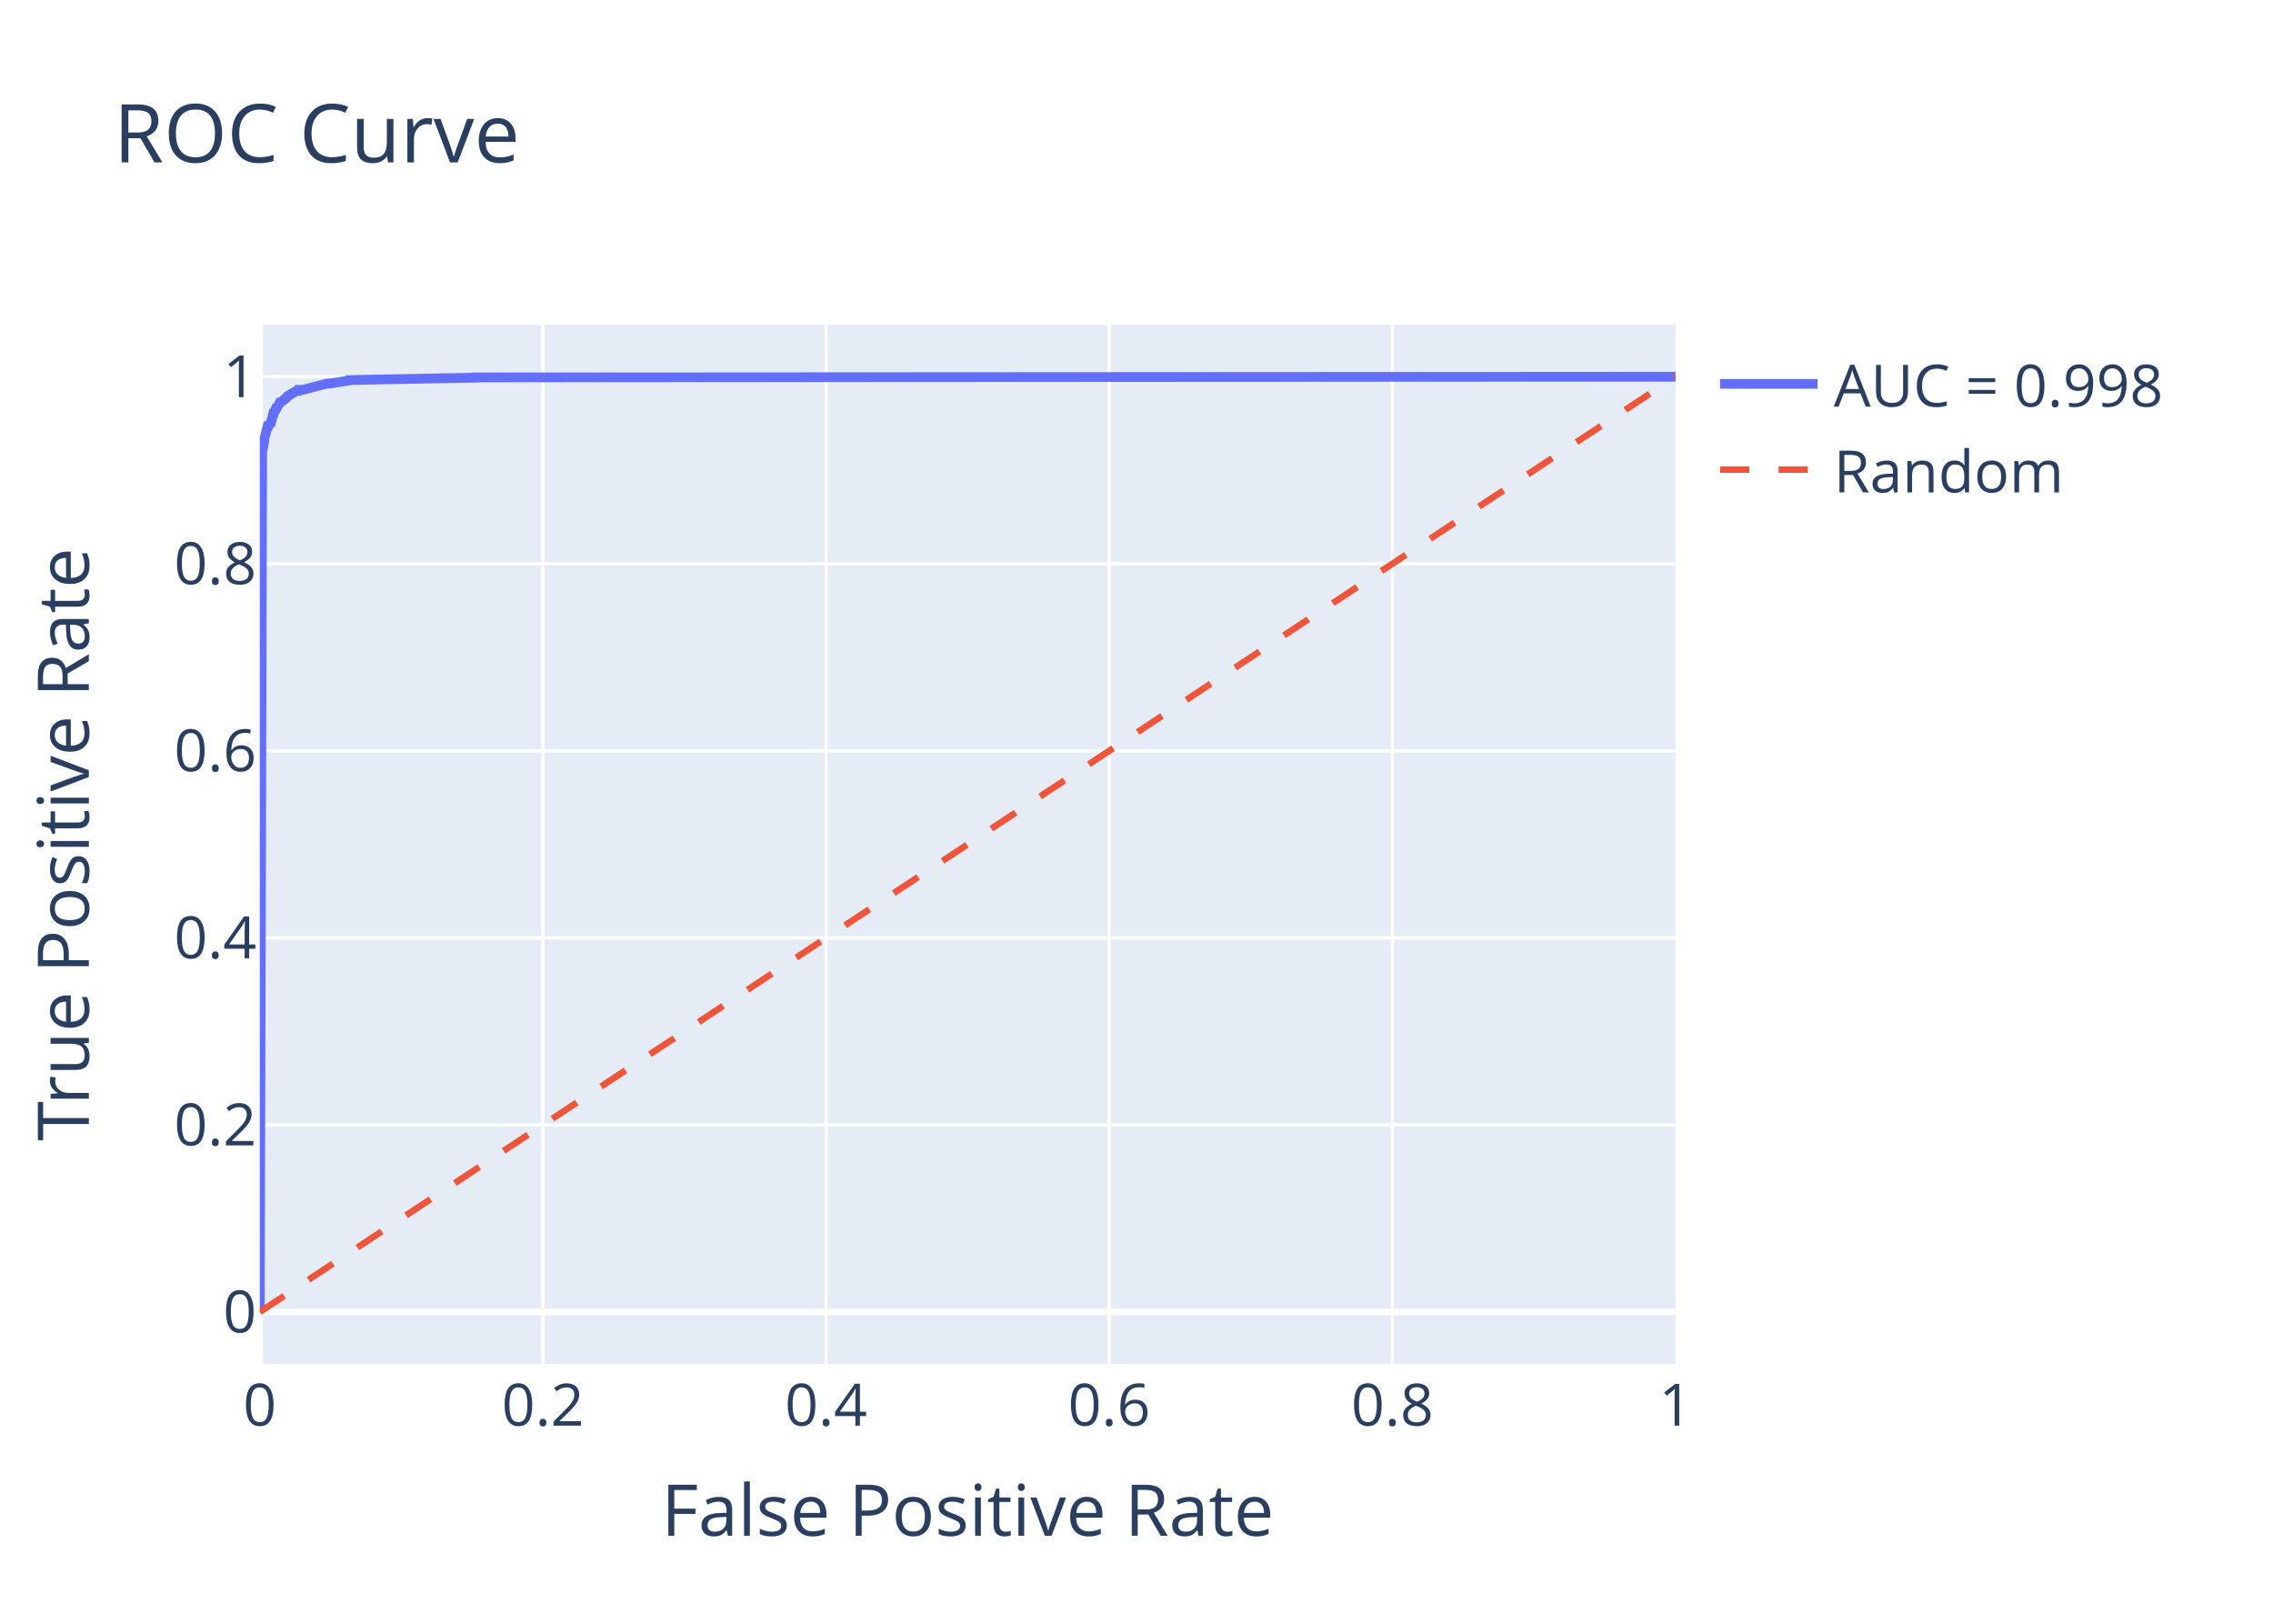
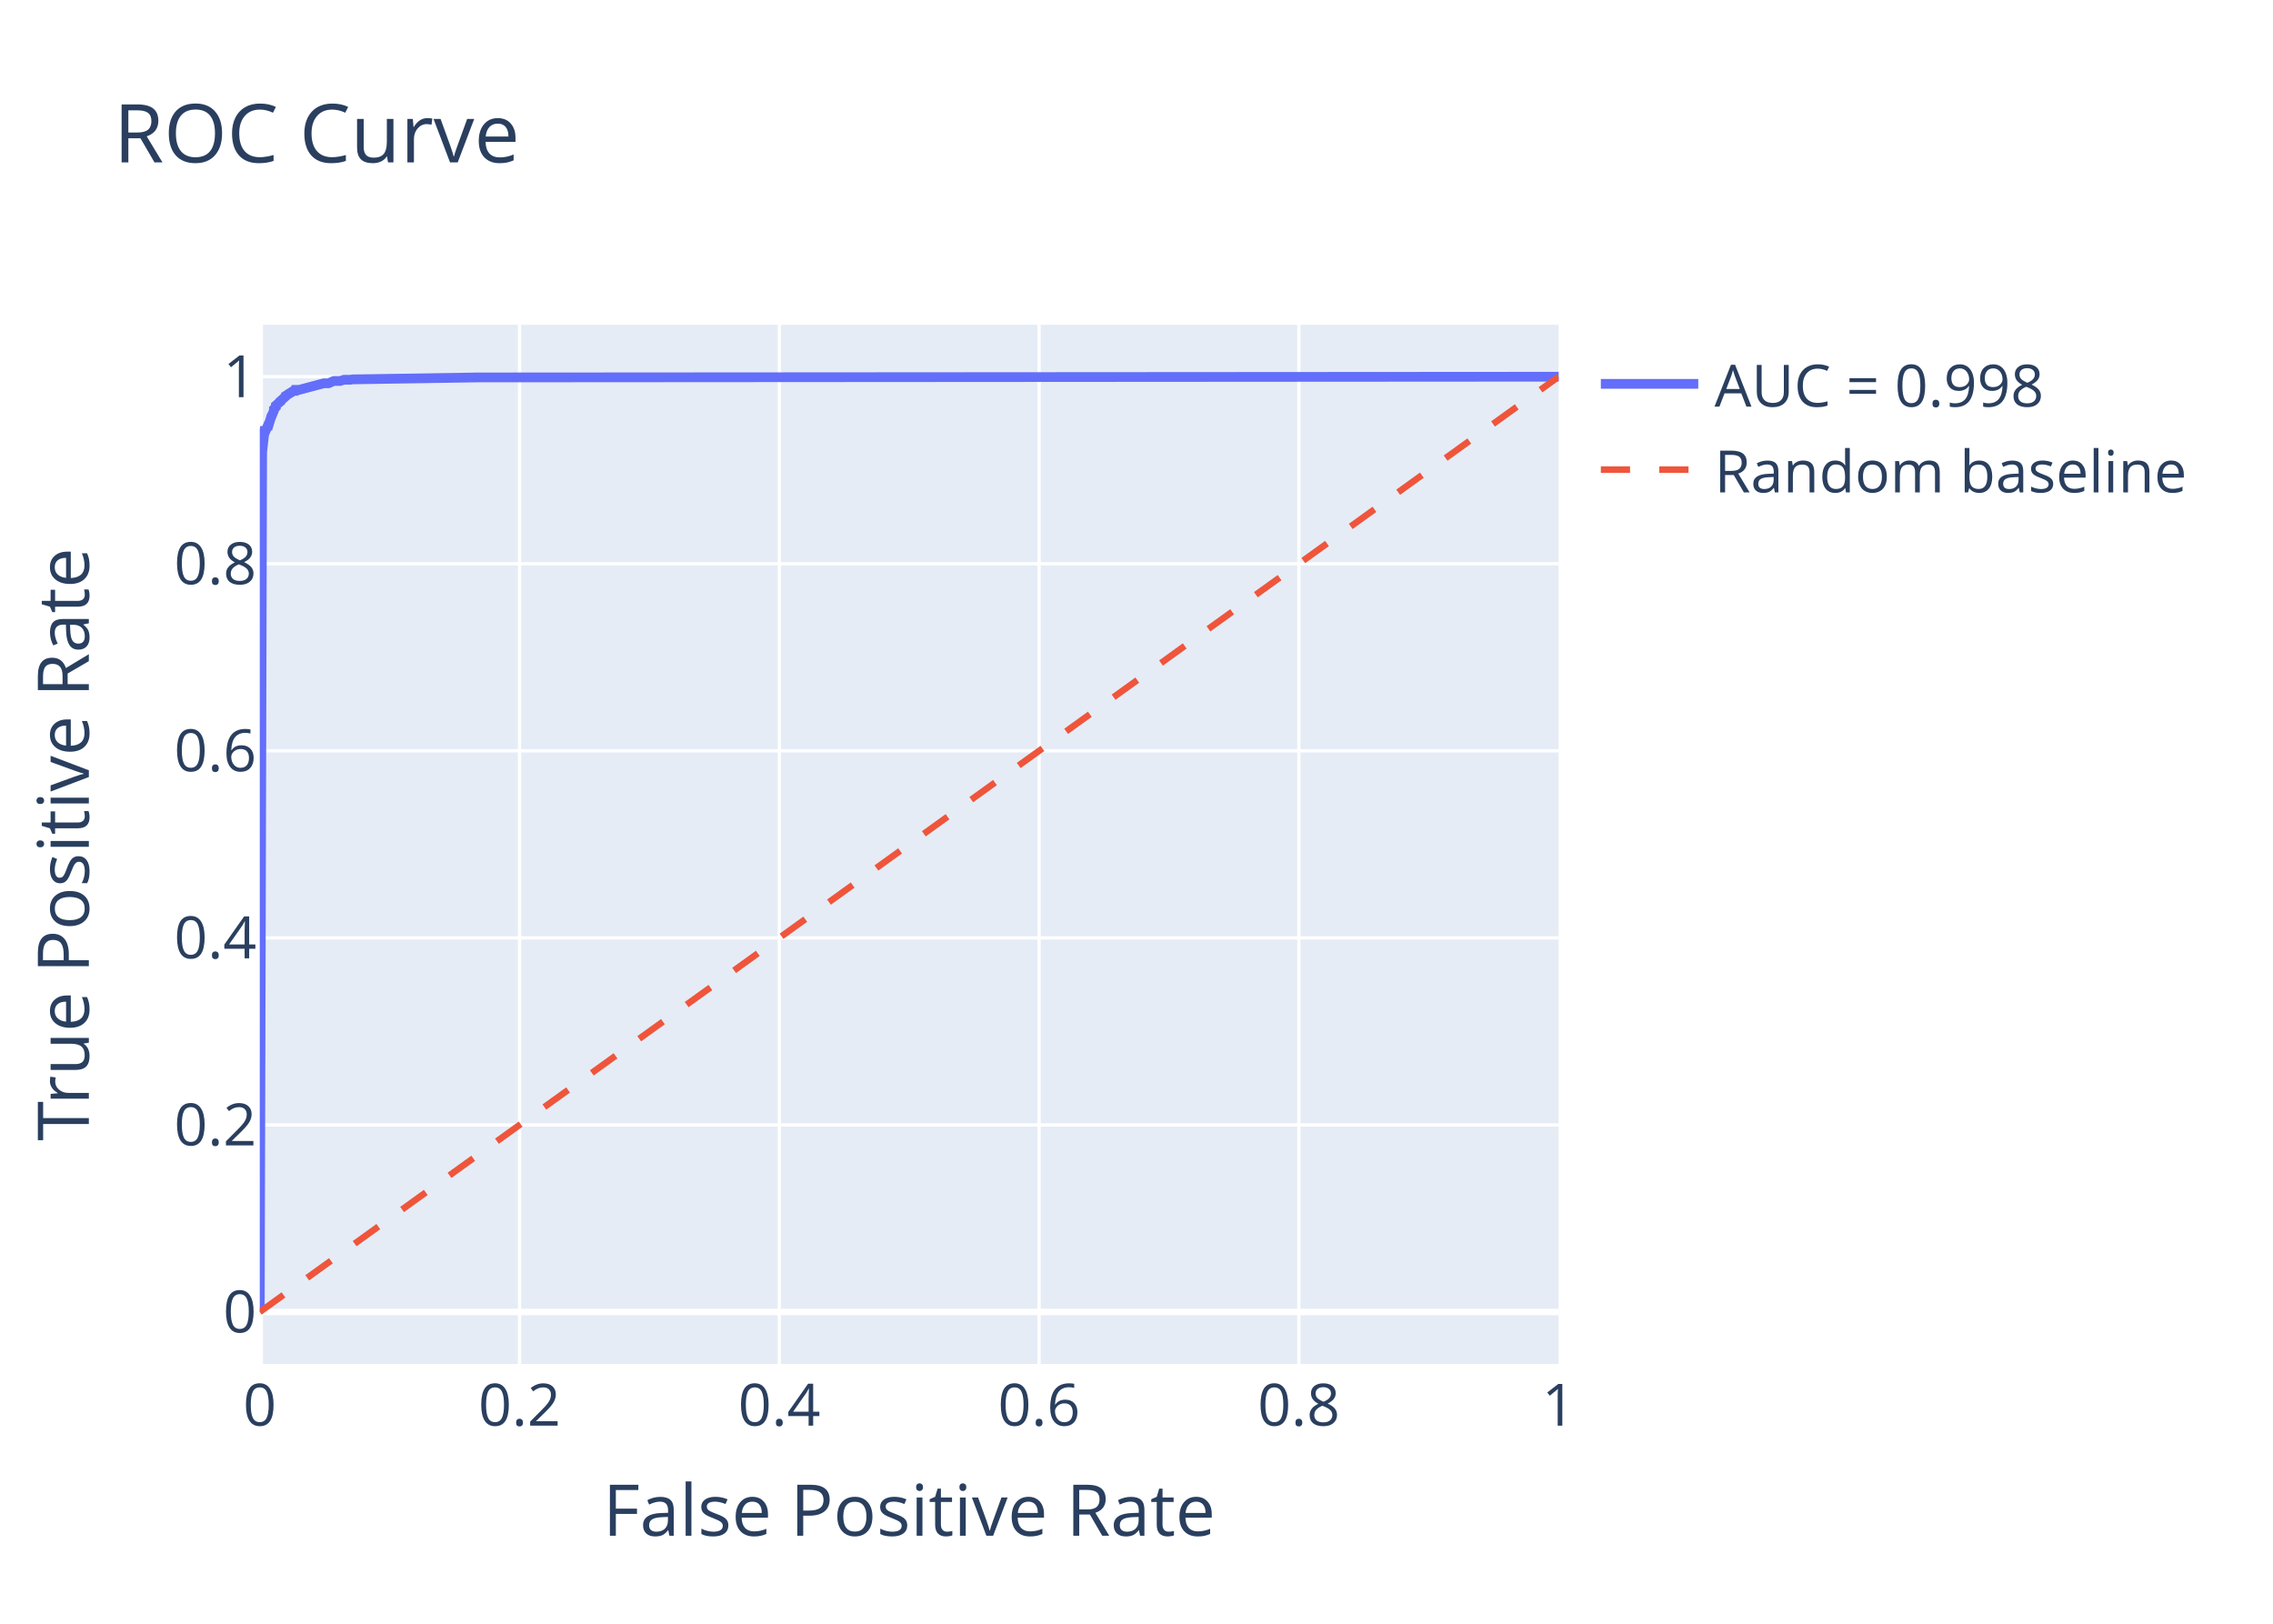
<svg xmlns="http://www.w3.org/2000/svg" class="main-svg" width="700" height="500" style="" viewBox="0 0 700 500">
  <rect x="0" y="0" width="700" height="500" style="fill: rgb(255, 255, 255); fill-opacity: 1;" />
-   <defs id="defs-c31e1d">
+   <defs id="defs-8db900">
    <g class="clips">
-       <clipPath id="clipc31e1dxyplot" class="plotclip">
-         <rect width="436" height="320" />
-       </clipPath>
-       <clipPath class="axesclip" id="clipc31e1dx">
-         <rect x="80" y="0" width="436" height="500" />
-       </clipPath>
-       <clipPath class="axesclip" id="clipc31e1dy">
+       <clipPath id="clip8db900xyplot" class="plotclip">
+         <rect width="400" height="320" />
+       </clipPath>
+       <clipPath class="axesclip" id="clip8db900x">
+         <rect x="80" y="0" width="400" height="500" />
+       </clipPath>
+       <clipPath class="axesclip" id="clip8db900y">
        <rect x="0" y="100" width="700" height="320" />
      </clipPath>
-       <clipPath class="axesclip" id="clipc31e1dxy">
-         <rect x="80" y="100" width="436" height="320" />
+       <clipPath class="axesclip" id="clip8db900xy">
+         <rect x="80" y="100" width="400" height="320" />
      </clipPath>
    </g>
    <g class="gradients" />
    <g class="patterns" />
  </defs>
  <g class="bglayer">
-     <rect class="bg" x="80" y="100" width="436" height="320" style="fill: rgb(229, 236, 246); fill-opacity: 1; stroke-width: 0;" />
+     <rect class="bg" x="80" y="100" width="400" height="320" style="fill: rgb(229, 236, 246); fill-opacity: 1; stroke-width: 0;" />
  </g>
  <g class="layer-below">
    <g class="imagelayer" />
    <g class="shapelayer" />
  </g>
  <g class="cartesianlayer">
    <g class="subplot xy">
      <g class="layer-subplot">
        <g class="shapelayer" />
        <g class="imagelayer" />
      </g>
      <g class="minor-gridlayer">
        <g class="x" />
        <g class="y" />
      </g>
      <g class="gridlayer">
        <g class="x">
-           <path class="xgrid crisp" transform="translate(167.2,0)" d="M0,100v320" style="stroke: rgb(255, 255, 255); stroke-opacity: 1; stroke-width: 1px;" />
-           <path class="xgrid crisp" transform="translate(254.4,0)" d="M0,100v320" style="stroke: rgb(255, 255, 255); stroke-opacity: 1; stroke-width: 1px;" />
-           <path class="xgrid crisp" transform="translate(341.6,0)" d="M0,100v320" style="stroke: rgb(255, 255, 255); stroke-opacity: 1; stroke-width: 1px;" />
-           <path class="xgrid crisp" transform="translate(428.8,0)" d="M0,100v320" style="stroke: rgb(255, 255, 255); stroke-opacity: 1; stroke-width: 1px;" />
+           <path class="xgrid crisp" transform="translate(160,0)" d="M0,100v320" style="stroke: rgb(255, 255, 255); stroke-opacity: 1; stroke-width: 1px;" />
+           <path class="xgrid crisp" transform="translate(240,0)" d="M0,100v320" style="stroke: rgb(255, 255, 255); stroke-opacity: 1; stroke-width: 1px;" />
+           <path class="xgrid crisp" transform="translate(320,0)" d="M0,100v320" style="stroke: rgb(255, 255, 255); stroke-opacity: 1; stroke-width: 1px;" />
+           <path class="xgrid crisp" transform="translate(400,0)" d="M0,100v320" style="stroke: rgb(255, 255, 255); stroke-opacity: 1; stroke-width: 1px;" />
        </g>
        <g class="y">
-           <path class="ygrid crisp" transform="translate(0,346.4)" d="M80,0h436" style="stroke: rgb(255, 255, 255); stroke-opacity: 1; stroke-width: 1px;" />
-           <path class="ygrid crisp" transform="translate(0,288.8)" d="M80,0h436" style="stroke: rgb(255, 255, 255); stroke-opacity: 1; stroke-width: 1px;" />
-           <path class="ygrid crisp" transform="translate(0,231.2)" d="M80,0h436" style="stroke: rgb(255, 255, 255); stroke-opacity: 1; stroke-width: 1px;" />
-           <path class="ygrid crisp" transform="translate(0,173.6)" d="M80,0h436" style="stroke: rgb(255, 255, 255); stroke-opacity: 1; stroke-width: 1px;" />
-           <path class="ygrid crisp" transform="translate(0,116)" d="M80,0h436" style="stroke: rgb(255, 255, 255); stroke-opacity: 1; stroke-width: 1px;" />
+           <path class="ygrid crisp" transform="translate(0,346.4)" d="M80,0h400" style="stroke: rgb(255, 255, 255); stroke-opacity: 1; stroke-width: 1px;" />
+           <path class="ygrid crisp" transform="translate(0,288.8)" d="M80,0h400" style="stroke: rgb(255, 255, 255); stroke-opacity: 1; stroke-width: 1px;" />
+           <path class="ygrid crisp" transform="translate(0,231.2)" d="M80,0h400" style="stroke: rgb(255, 255, 255); stroke-opacity: 1; stroke-width: 1px;" />
+           <path class="ygrid crisp" transform="translate(0,173.6)" d="M80,0h400" style="stroke: rgb(255, 255, 255); stroke-opacity: 1; stroke-width: 1px;" />
+           <path class="ygrid crisp" transform="translate(0,116)" d="M80,0h400" style="stroke: rgb(255, 255, 255); stroke-opacity: 1; stroke-width: 1px;" />
        </g>
      </g>
      <g class="zerolinelayer">
        <path class="xzl zl crisp" transform="translate(80,0)" d="M0,100v320" style="stroke: rgb(255, 255, 255); stroke-opacity: 1; stroke-width: 2px;" />
-         <path class="yzl zl crisp" transform="translate(0,404)" d="M80,0h436" style="stroke: rgb(255, 255, 255); stroke-opacity: 1; stroke-width: 2px;" />
+         <path class="yzl zl crisp" transform="translate(0,404)" d="M80,0h400" style="stroke: rgb(255, 255, 255); stroke-opacity: 1; stroke-width: 2px;" />
      </g>
      <g class="layer-between">
        <g class="shapelayer" />
        <g class="imagelayer" />
      </g>
      <path class="xlines-below" />
      <path class="ylines-below" />
      <g class="overlines-below" />
      <g class="xaxislayer-below" />
      <g class="yaxislayer-below" />
      <g class="overaxes-below" />
      <g class="overplot">
-         <g class="xy" transform="translate(80,100)" clip-path="url(#clipc31e1dxyplot)">
+         <g class="xy" transform="translate(80,100)" clip-path="url(#clip8db900xyplot)">
          <g class="scatterlayer mlayer">
-             <g class="trace scatter tracee35164" style="stroke-miterlimit: 2; opacity: 1;">
+             <g class="trace scatter traceb85925" style="stroke-miterlimit: 2; opacity: 1;">
              <g class="fills" />
              <g class="errorbars" />
              <g class="lines">
-                 <path class="js-line" d="M0,304L0.74,38.85L0.79,38.85L1.38,35.8L1.38,35.29L2.38,31.3L2.7,31.3L3.38,29.92L3.54,29.92L4.13,27.39L4.34,27.39L4.92,25.86L5.13,25.86L6.13,23.98L6.35,23.98L7.88,22.82L7.88,22.67L8.83,21.95L8.83,21.8L10.15,21.08L10.15,21L11.32,20.35L11.79,20.35L11.9,20.06L13.17,20.06L20.68,18.1L21.47,18.1L27.98,17.09L27.98,17.02L66.48,16.29L66.48,16.22L436,16" style="vector-effect: none; fill: none; stroke: rgb(99, 110, 250); stroke-opacity: 1; stroke-width: 3px; opacity: 1;" />
+                 <path class="js-line" d="M0,304L0.73,38.7L0.78,38.7L1.46,32.68L1.8,32.68L2.47,31.09L2.67,31.09L3.4,28.69L3.44,28.69L4.37,26.37L4.37,25.94L4.95,25.36L4.95,24.85L6.31,23.69L6.31,23.54L8.1,21.95L8.1,21.8L9.32,21.08L9.32,21L10.38,20.35L10.82,20.35L10.92,20.06L12.08,20.06L19.7,18.03L21.15,18.03L22.8,17.31L24.75,17.31L25.91,16.94L27.9,16.94L28.72,16.8L29.94,16.8L67.2,16.22L71.76,16.22L400,16" style="vector-effect: none; fill: none; stroke: rgb(99, 110, 250); stroke-opacity: 1; stroke-width: 3px; opacity: 1;" />
              </g>
              <g class="points" />
              <g class="text" />
            </g>
-             <g class="trace scatter trace469eec" style="stroke-miterlimit: 2; opacity: 1;">
+             <g class="trace scatter trace68cb35" style="stroke-miterlimit: 2; opacity: 1;">
              <g class="fills" />
              <g class="errorbars" />
              <g class="lines">
-                 <path class="js-line" d="M0,304L436,16" style="vector-effect: none; fill: none; stroke: rgb(239, 85, 59); stroke-opacity: 1; stroke-dasharray: 9px, 9px; stroke-width: 2px; opacity: 1;" />
+                 <path class="js-line" d="M0,304L400,16" style="vector-effect: none; fill: none; stroke: rgb(239, 85, 59); stroke-opacity: 1; stroke-dasharray: 9px, 9px; stroke-width: 2px; opacity: 1;" />
              </g>
              <g class="points" />
              <g class="text" />
            </g>
          </g>
        </g>
      </g>
      <path class="xlines-above crisp" d="M0,0" style="fill: none;" />
      <path class="ylines-above crisp" d="M0,0" style="fill: none;" />
      <g class="overlines-above" />
      <g class="xaxislayer-above">
        <g class="xtick">
          <text text-anchor="middle" x="0" y="439" transform="translate(80,0)" style="font-family: 'Open Sans', verdana, arial, sans-serif; font-size: 18px; fill: rgb(42, 63, 95); fill-opacity: 1; white-space: pre; opacity: 1;">0</text>
        </g>
        <g class="xtick">
-           <text text-anchor="middle" x="0" y="439" style="font-family: 'Open Sans', verdana, arial, sans-serif; font-size: 18px; fill: rgb(42, 63, 95); fill-opacity: 1; white-space: pre; opacity: 1;" transform="translate(167.2,0)">0.2</text>
-         </g>
-         <g class="xtick">
-           <text text-anchor="middle" x="0" y="439" style="font-family: 'Open Sans', verdana, arial, sans-serif; font-size: 18px; fill: rgb(42, 63, 95); fill-opacity: 1; white-space: pre; opacity: 1;" transform="translate(254.4,0)">0.4</text>
-         </g>
-         <g class="xtick">
-           <text text-anchor="middle" x="0" y="439" style="font-family: 'Open Sans', verdana, arial, sans-serif; font-size: 18px; fill: rgb(42, 63, 95); fill-opacity: 1; white-space: pre; opacity: 1;" transform="translate(341.6,0)">0.6</text>
-         </g>
-         <g class="xtick">
-           <text text-anchor="middle" x="0" y="439" style="font-family: 'Open Sans', verdana, arial, sans-serif; font-size: 18px; fill: rgb(42, 63, 95); fill-opacity: 1; white-space: pre; opacity: 1;" transform="translate(428.8,0)">0.8</text>
-         </g>
-         <g class="xtick">
-           <text text-anchor="middle" x="0" y="439" style="font-family: 'Open Sans', verdana, arial, sans-serif; font-size: 18px; fill: rgb(42, 63, 95); fill-opacity: 1; white-space: pre; opacity: 1;" transform="translate(516,0)">1</text>
+           <text text-anchor="middle" x="0" y="439" style="font-family: 'Open Sans', verdana, arial, sans-serif; font-size: 18px; fill: rgb(42, 63, 95); fill-opacity: 1; white-space: pre; opacity: 1;" transform="translate(160,0)">0.2</text>
+         </g>
+         <g class="xtick">
+           <text text-anchor="middle" x="0" y="439" style="font-family: 'Open Sans', verdana, arial, sans-serif; font-size: 18px; fill: rgb(42, 63, 95); fill-opacity: 1; white-space: pre; opacity: 1;" transform="translate(240,0)">0.4</text>
+         </g>
+         <g class="xtick">
+           <text text-anchor="middle" x="0" y="439" style="font-family: 'Open Sans', verdana, arial, sans-serif; font-size: 18px; fill: rgb(42, 63, 95); fill-opacity: 1; white-space: pre; opacity: 1;" transform="translate(320,0)">0.6</text>
+         </g>
+         <g class="xtick">
+           <text text-anchor="middle" x="0" y="439" style="font-family: 'Open Sans', verdana, arial, sans-serif; font-size: 18px; fill: rgb(42, 63, 95); fill-opacity: 1; white-space: pre; opacity: 1;" transform="translate(400,0)">0.8</text>
+         </g>
+         <g class="xtick">
+           <text text-anchor="middle" x="0" y="439" style="font-family: 'Open Sans', verdana, arial, sans-serif; font-size: 18px; fill: rgb(42, 63, 95); fill-opacity: 1; white-space: pre; opacity: 1;" transform="translate(480,0)">1</text>
        </g>
      </g>
      <g class="yaxislayer-above">
        <g class="ytick">
          <text text-anchor="end" x="79" y="6.3" transform="translate(0,404)" style="font-family: 'Open Sans', verdana, arial, sans-serif; font-size: 18px; fill: rgb(42, 63, 95); fill-opacity: 1; white-space: pre; opacity: 1;">0</text>
        </g>
        <g class="ytick">
          <text text-anchor="end" x="79" y="6.3" style="font-family: 'Open Sans', verdana, arial, sans-serif; font-size: 18px; fill: rgb(42, 63, 95); fill-opacity: 1; white-space: pre; opacity: 1;" transform="translate(0,346.4)">0.2</text>
        </g>
        <g class="ytick">
          <text text-anchor="end" x="79" y="6.3" style="font-family: 'Open Sans', verdana, arial, sans-serif; font-size: 18px; fill: rgb(42, 63, 95); fill-opacity: 1; white-space: pre; opacity: 1;" transform="translate(0,288.8)">0.4</text>
        </g>
        <g class="ytick">
          <text text-anchor="end" x="79" y="6.3" style="font-family: 'Open Sans', verdana, arial, sans-serif; font-size: 18px; fill: rgb(42, 63, 95); fill-opacity: 1; white-space: pre; opacity: 1;" transform="translate(0,231.2)">0.6</text>
        </g>
        <g class="ytick">
          <text text-anchor="end" x="79" y="6.3" style="font-family: 'Open Sans', verdana, arial, sans-serif; font-size: 18px; fill: rgb(42, 63, 95); fill-opacity: 1; white-space: pre; opacity: 1;" transform="translate(0,173.6)">0.8</text>
        </g>
        <g class="ytick">
          <text text-anchor="end" x="79" y="6.3" style="font-family: 'Open Sans', verdana, arial, sans-serif; font-size: 18px; fill: rgb(42, 63, 95); fill-opacity: 1; white-space: pre; opacity: 1;" transform="translate(0,116)">1</text>
        </g>
      </g>
      <g class="overaxes-above" />
    </g>
  </g>
  <g class="polarlayer" />
  <g class="smithlayer" />
  <g class="ternarylayer" />
  <g class="geolayer" />
  <g class="funnelarealayer" />
  <g class="pielayer" />
  <g class="iciclelayer" />
  <g class="treemaplayer" />
  <g class="sunburstlayer" />
  <g class="glimages" />
-   <defs id="topdefs-c31e1d">
+   <defs id="topdefs-8db900">
    <g class="clips" />
-     <clipPath id="legendc31e1d">
-       <rect width="163" height="63" x="0" y="0" />
+     <clipPath id="legend8db900">
+       <rect width="200" height="63" x="0" y="0" />
    </clipPath>
  </defs>
  <g class="layer-above">
    <g class="imagelayer" />
    <g class="shapelayer" />
  </g>
  <g class="infolayer">
-     <g class="legend" pointer-events="all" transform="translate(524.72,100)">
-       <rect class="bg" shape-rendering="crispEdges" style="stroke: rgb(68, 68, 68); stroke-opacity: 1; fill: rgb(255, 255, 255); fill-opacity: 1; stroke-width: 0px;" width="163" height="63" x="0" y="0" />
-       <g class="scrollbox" transform="" clip-path="url(#legendc31e1d)">
+     <g class="legend" pointer-events="all" transform="translate(488,100)">
+       <rect class="bg" shape-rendering="crispEdges" style="stroke: rgb(68, 68, 68); stroke-opacity: 1; fill: rgb(255, 255, 255); fill-opacity: 1; stroke-width: 0px;" width="200" height="63" x="0" y="0" />
+       <g class="scrollbox" transform="" clip-path="url(#legend8db900)">
        <g class="groups">
          <g class="traces" transform="translate(0,18.2)" style="opacity: 1;">
            <text class="legendtext" text-anchor="start" x="40" y="7.02" style="font-family: 'Open Sans', verdana, arial, sans-serif; font-size: 18px; fill: rgb(42, 63, 95); fill-opacity: 1; white-space: pre;">AUC = 0.998</text>
            <g class="layers" style="opacity: 1;">
              <g class="legendfill" />
              <g class="legendlines">
                <path class="js-line" d="M5,0h30" style="fill: none; stroke: rgb(99, 110, 250); stroke-opacity: 1; stroke-width: 3px;" />
              </g>
              <g class="legendsymbols">
                <g class="legendpoints" />
              </g>
            </g>
-             <rect class="legendtoggle" x="0" y="-13.2" width="157.672" height="26.4" style="fill: rgb(0, 0, 0); fill-opacity: 0;" />
+             <rect class="legendtoggle" x="0" y="-13.2" width="194.469" height="26.4" style="fill: rgb(0, 0, 0); fill-opacity: 0;" />
          </g>
          <g class="traces" transform="translate(0,44.6)" style="opacity: 1;">
-             <text class="legendtext" text-anchor="start" x="40" y="7.02" style="font-family: 'Open Sans', verdana, arial, sans-serif; font-size: 18px; fill: rgb(42, 63, 95); fill-opacity: 1; white-space: pre;">Random</text>
+             <text class="legendtext" text-anchor="start" x="40" y="7.02" style="font-family: 'Open Sans', verdana, arial, sans-serif; font-size: 18px; fill: rgb(42, 63, 95); fill-opacity: 1; white-space: pre;">Random baseline</text>
            <g class="layers" style="opacity: 1;">
              <g class="legendfill" />
              <g class="legendlines">
                <path class="js-line" d="M5,0h30" style="fill: none; stroke: rgb(239, 85, 59); stroke-opacity: 1; stroke-dasharray: 9px, 9px; stroke-width: 2px;" />
              </g>
              <g class="legendsymbols">
                <g class="legendpoints" />
              </g>
            </g>
-             <rect class="legendtoggle" x="0" y="-13.2" width="157.672" height="26.4" style="fill: rgb(0, 0, 0); fill-opacity: 0;" />
+             <rect class="legendtoggle" x="0" y="-13.2" width="194.469" height="26.4" style="fill: rgb(0, 0, 0); fill-opacity: 0;" />
          </g>
        </g>
      </g>
      <rect class="scrollbar" rx="20" ry="3" width="0" height="0" style="fill: rgb(128, 139, 164); fill-opacity: 1;" x="0" y="0" />
    </g>
    <g class="g-gtitle">
      <text class="gtitle" x="35" y="50" text-anchor="start" dy="0em" style="opacity: 1; font-family: 'Open Sans', verdana, arial, sans-serif; font-size: 25px; fill: rgb(42, 63, 95); fill-opacity: 1; white-space: pre;">ROC Curve</text>
    </g>
    <g class="g-xtitle">
-       <text class="xtitle" x="298" y="472.9" text-anchor="middle" style="opacity: 1; font-family: 'Open Sans', verdana, arial, sans-serif; font-size: 22px; fill: rgb(42, 63, 95); fill-opacity: 1; white-space: pre;">False Positive Rate</text>
+       <text class="xtitle" x="280" y="472.9" text-anchor="middle" style="opacity: 1; font-family: 'Open Sans', verdana, arial, sans-serif; font-size: 22px; fill: rgb(42, 63, 95); fill-opacity: 1; white-space: pre;">False Positive Rate</text>
    </g>
    <g class="g-ytitle">
      <text class="ytitle" transform="rotate(-90,27.3625,260)" x="27.362" y="260" text-anchor="middle" style="opacity: 1; font-family: 'Open Sans', verdana, arial, sans-serif; font-size: 22px; fill: rgb(42, 63, 95); fill-opacity: 1; white-space: pre;">True Positive Rate</text>
    </g>
  </g>
</svg>
